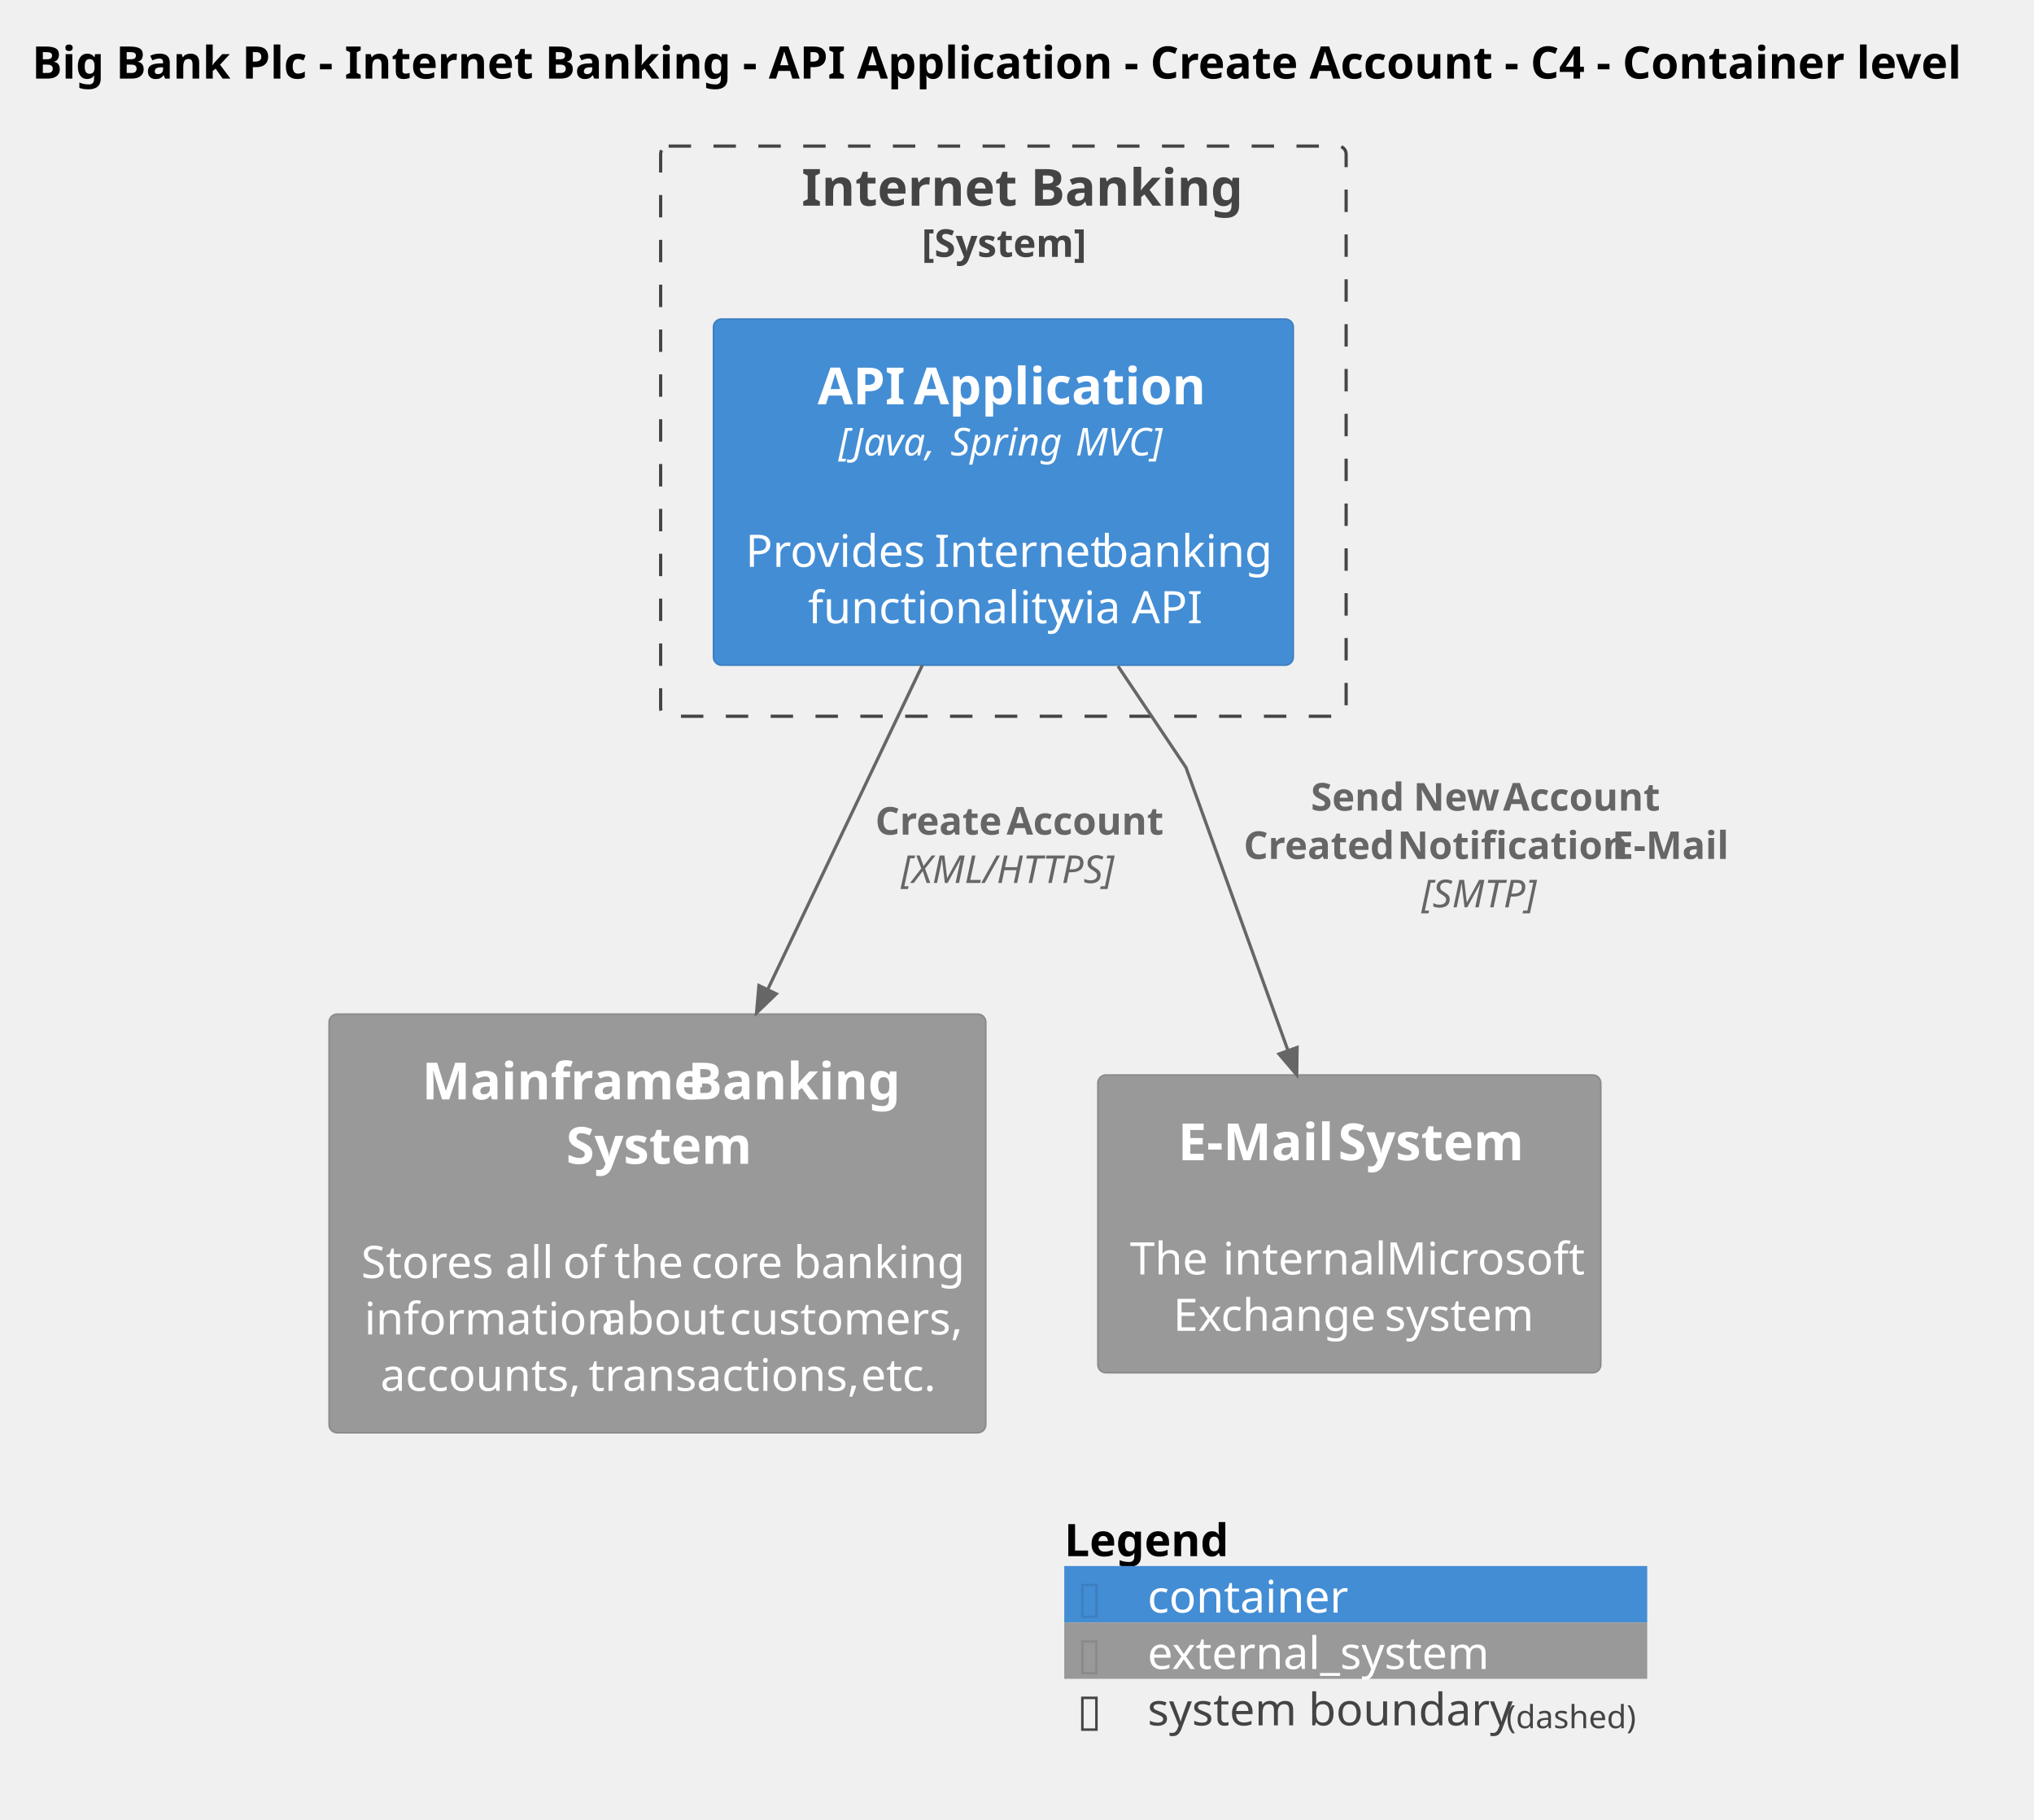
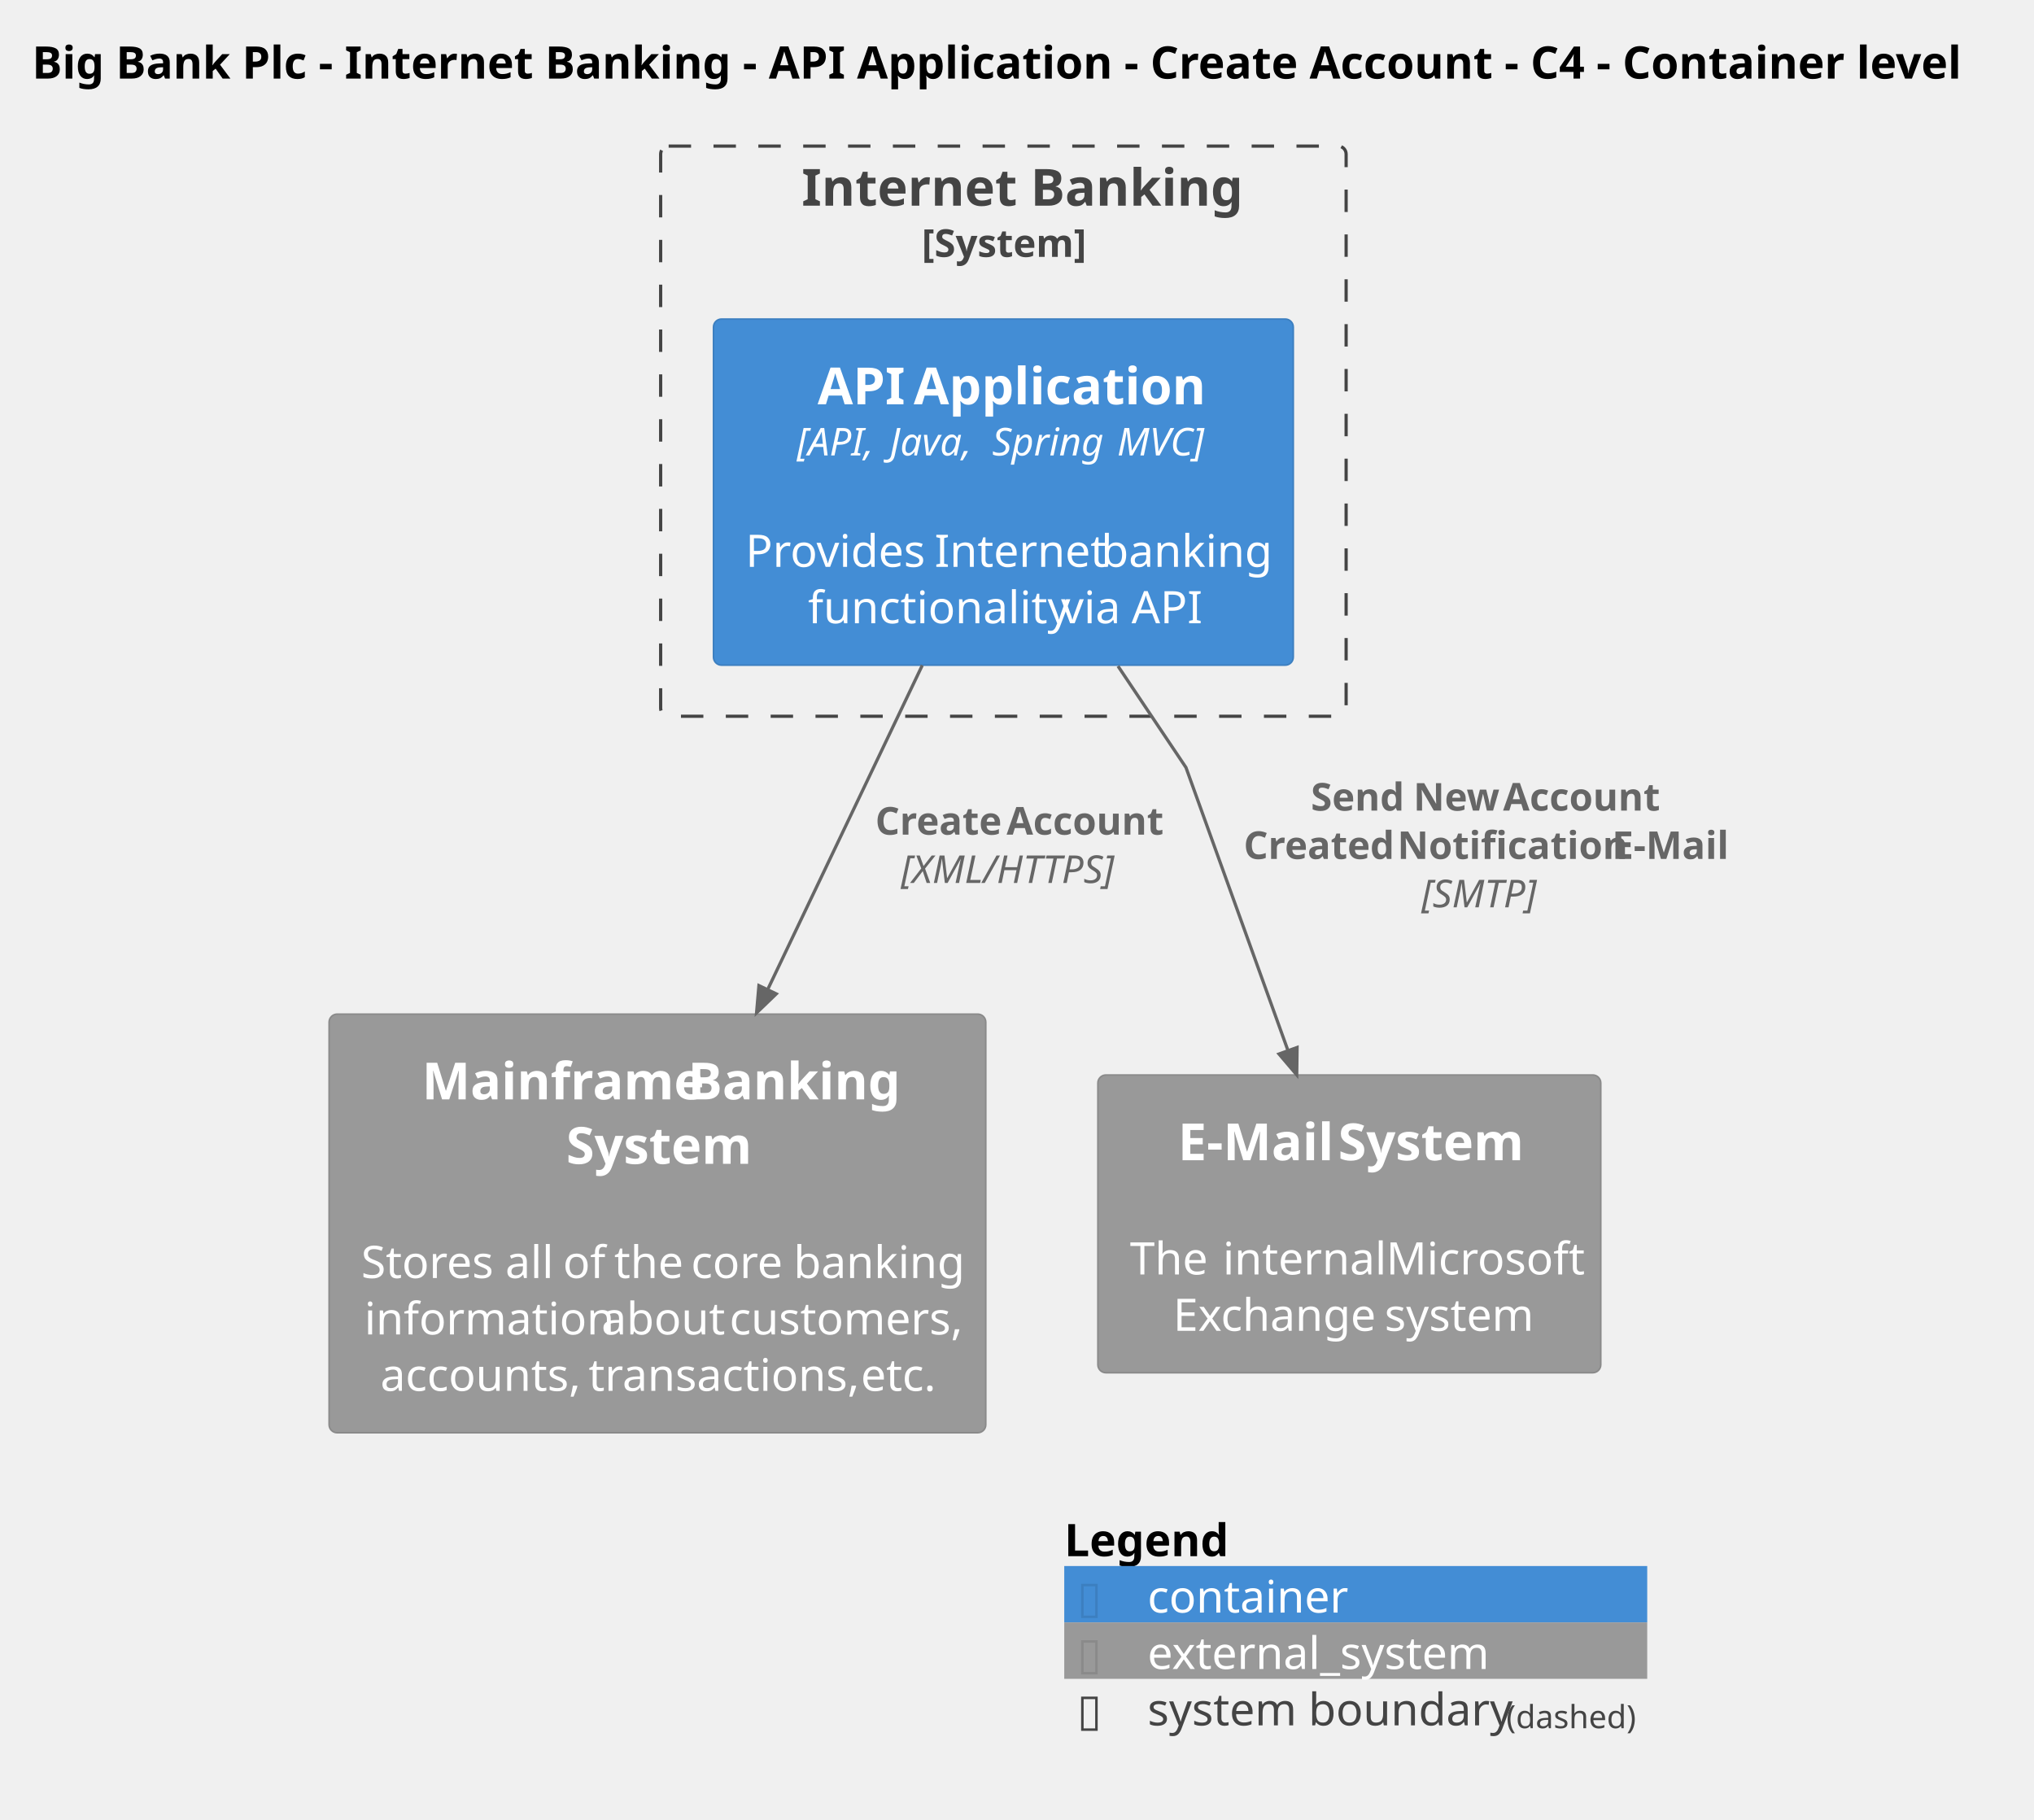
<svg xmlns="http://www.w3.org/2000/svg" contentStyleType="text/css" height="568px" preserveAspectRatio="none" style="width:635px;height:568px;background:#FFFFFF;" version="1.1" viewBox="0 0 635 568" width="635px" zoomAndPan="magnify">
  <defs />
  <g>
    <text fill="#000000" font-family="sans-serif" font-size="14" font-weight="bold" lengthAdjust="spacing" textLength="607" x="10" y="24.533">Big Bank Plc - Internet Banking - API Application - Create Account - C4 - Container level</text>
    <g id="cluster_BigBankPlc.SoftwareSystems.InternetBanking">
      <rect fill="none" height="178" rx="2.5" ry="2.5" style="stroke:#444444;stroke-width:1.0;stroke-dasharray:7.0,7.0;" width="214" x="206.25" y="45.609" />
      <text fill="#444444" font-family="sans-serif" font-size="16" font-weight="bold" lengthAdjust="spacing" textLength="126" x="250.25" y="64.219">Internet Banking</text>
      <text fill="#444444" font-family="sans-serif" font-size="12" font-weight="bold" lengthAdjust="spacing" textLength="51" x="287.75" y="80.191">[System]</text>
    </g>
    <g id="elem_BigBankPlc.SoftwareSystems.InternetBanking.Containers.APIApplication">
      <rect fill="#438DD5" height="108.047" rx="2.5" ry="2.5" style="stroke:#3C7FC0;stroke-width:0.5;" width="181" x="222.75" y="99.609" />
      <text fill="#FFFFFF" font-family="sans-serif" font-size="16" font-weight="bold" lengthAdjust="spacing" textLength="26" x="255.25" y="126.219">API</text>
      <text fill="#FFFFFF" font-family="sans-serif" font-size="16" font-weight="bold" lengthAdjust="spacing" textLength="4" x="281.25" y="126.219"> </text>
      <text fill="#FFFFFF" font-family="sans-serif" font-size="16" font-weight="bold" lengthAdjust="spacing" textLength="86" x="285.25" y="126.219">Application</text>
-       <text fill="#FFFFFF" font-family="sans-serif" font-size="12" font-style="italic" lengthAdjust="spacing" textLength="32" x="261.75" y="142.191">[Java,</text>
-       <text fill="#FFFFFF" font-family="sans-serif" font-size="12" font-style="italic" lengthAdjust="spacing" textLength="3" x="293.75" y="142.191"> </text>
-       <text fill="#FFFFFF" font-family="sans-serif" font-size="12" font-style="italic" lengthAdjust="spacing" textLength="36" x="296.75" y="142.191">Spring</text>
-       <text fill="#FFFFFF" font-family="sans-serif" font-size="12" font-style="italic" lengthAdjust="spacing" textLength="3" x="332.75" y="142.191"> </text>
-       <text fill="#FFFFFF" font-family="sans-serif" font-size="12" font-style="italic" lengthAdjust="spacing" textLength="29" x="335.75" y="142.191">MVC]</text>
+       <text fill="#FFFFFF" font-family="sans-serif" font-size="12" font-style="italic" lengthAdjust="spacing" textLength="26" x="248.75" y="142.191">[API,</text>
+       <text fill="#FFFFFF" font-family="sans-serif" font-size="12" font-style="italic" lengthAdjust="spacing" textLength="3" x="274.75" y="142.191"> </text>
+       <text fill="#FFFFFF" font-family="sans-serif" font-size="12" font-style="italic" lengthAdjust="spacing" textLength="29" x="277.75" y="142.191">Java,</text>
+       <text fill="#FFFFFF" font-family="sans-serif" font-size="12" font-style="italic" lengthAdjust="spacing" textLength="3" x="306.75" y="142.191"> </text>
+       <text fill="#FFFFFF" font-family="sans-serif" font-size="12" font-style="italic" lengthAdjust="spacing" textLength="36" x="309.75" y="142.191">Spring</text>
+       <text fill="#FFFFFF" font-family="sans-serif" font-size="12" font-style="italic" lengthAdjust="spacing" textLength="3" x="345.75" y="142.191"> </text>
+       <text fill="#FFFFFF" font-family="sans-serif" font-size="12" font-style="italic" lengthAdjust="spacing" textLength="29" x="348.75" y="142.191">MVC]</text>
      <text fill="#FFFFFF" font-family="sans-serif" font-size="14" lengthAdjust="spacing" textLength="4" x="311.25" y="159.361"> </text>
      <text fill="#FFFFFF" font-family="sans-serif" font-size="14" lengthAdjust="spacing" textLength="55" x="232.75" y="176.971">Provides</text>
      <text fill="#FFFFFF" font-family="sans-serif" font-size="14" lengthAdjust="spacing" textLength="4" x="287.75" y="176.971"> </text>
      <text fill="#FFFFFF" font-family="sans-serif" font-size="14" lengthAdjust="spacing" textLength="48" x="291.75" y="176.971">Internet</text>
      <text fill="#FFFFFF" font-family="sans-serif" font-size="14" lengthAdjust="spacing" textLength="4" x="339.75" y="176.971"> </text>
      <text fill="#FFFFFF" font-family="sans-serif" font-size="14" lengthAdjust="spacing" textLength="50" x="343.75" y="176.971">banking</text>
      <text fill="#FFFFFF" font-family="sans-serif" font-size="14" lengthAdjust="spacing" textLength="75" x="252.25" y="194.58">functionality</text>
      <text fill="#FFFFFF" font-family="sans-serif" font-size="14" lengthAdjust="spacing" textLength="4" x="327.25" y="194.58"> </text>
      <text fill="#FFFFFF" font-family="sans-serif" font-size="14" lengthAdjust="spacing" textLength="18" x="331.25" y="194.58">via</text>
      <text fill="#FFFFFF" font-family="sans-serif" font-size="14" lengthAdjust="spacing" textLength="4" x="349.25" y="194.58"> </text>
      <text fill="#FFFFFF" font-family="sans-serif" font-size="14" lengthAdjust="spacing" textLength="21" x="353.25" y="194.58">API</text>
    </g>
    <g id="elem_BigBankPlc.SoftwareSystems.MainframeBankingSystem">
      <rect fill="#999999" height="130.688" rx="2.5" ry="2.5" style="stroke:#8A8A8A;stroke-width:0.5;" width="205" x="102.75" y="316.609" />
      <text fill="#FFFFFF" font-family="sans-serif" font-size="16" font-weight="bold" lengthAdjust="spacing" textLength="79" x="131.75" y="343.219">Mainframe</text>
      <text fill="#FFFFFF" font-family="sans-serif" font-size="16" font-weight="bold" lengthAdjust="spacing" textLength="4" x="210.75" y="343.219"> </text>
      <text fill="#FFFFFF" font-family="sans-serif" font-size="16" font-weight="bold" lengthAdjust="spacing" textLength="64" x="214.75" y="343.219">Banking</text>
      <text fill="#FFFFFF" font-family="sans-serif" font-size="16" font-weight="bold" lengthAdjust="spacing" textLength="57" x="176.75" y="363.344">System</text>
      <text fill="#FFFFFF" font-family="sans-serif" font-size="14" lengthAdjust="spacing" textLength="4" x="203.25" y="381.393"> </text>
      <text fill="#FFFFFF" font-family="sans-serif" font-size="14" lengthAdjust="spacing" textLength="41" x="112.75" y="399.002">Stores</text>
      <text fill="#FFFFFF" font-family="sans-serif" font-size="14" lengthAdjust="spacing" textLength="4" x="153.75" y="399.002"> </text>
      <text fill="#FFFFFF" font-family="sans-serif" font-size="14" lengthAdjust="spacing" textLength="14" x="157.75" y="399.002">all</text>
      <text fill="#FFFFFF" font-family="sans-serif" font-size="14" lengthAdjust="spacing" textLength="4" x="171.75" y="399.002"> </text>
      <text fill="#FFFFFF" font-family="sans-serif" font-size="14" lengthAdjust="spacing" textLength="12" x="175.75" y="399.002">of</text>
      <text fill="#FFFFFF" font-family="sans-serif" font-size="14" lengthAdjust="spacing" textLength="4" x="187.75" y="399.002"> </text>
      <text fill="#FFFFFF" font-family="sans-serif" font-size="14" lengthAdjust="spacing" textLength="20" x="191.75" y="399.002">the</text>
      <text fill="#FFFFFF" font-family="sans-serif" font-size="14" lengthAdjust="spacing" textLength="4" x="211.75" y="399.002"> </text>
      <text fill="#FFFFFF" font-family="sans-serif" font-size="14" lengthAdjust="spacing" textLength="28" x="215.75" y="399.002">core</text>
      <text fill="#FFFFFF" font-family="sans-serif" font-size="14" lengthAdjust="spacing" textLength="4" x="243.75" y="399.002"> </text>
      <text fill="#FFFFFF" font-family="sans-serif" font-size="14" lengthAdjust="spacing" textLength="50" x="247.75" y="399.002">banking</text>
      <text fill="#FFFFFF" font-family="sans-serif" font-size="14" lengthAdjust="spacing" textLength="70" x="113.75" y="416.611">information</text>
      <text fill="#FFFFFF" font-family="sans-serif" font-size="14" lengthAdjust="spacing" textLength="4" x="183.75" y="416.611"> </text>
      <text fill="#FFFFFF" font-family="sans-serif" font-size="14" lengthAdjust="spacing" textLength="36" x="187.75" y="416.611">about</text>
      <text fill="#FFFFFF" font-family="sans-serif" font-size="14" lengthAdjust="spacing" textLength="4" x="223.75" y="416.611"> </text>
      <text fill="#FFFFFF" font-family="sans-serif" font-size="14" lengthAdjust="spacing" textLength="69" x="227.75" y="416.611">customers,</text>
      <text fill="#FFFFFF" font-family="sans-serif" font-size="14" lengthAdjust="spacing" textLength="61" x="118.75" y="434.221">accounts,</text>
      <text fill="#FFFFFF" font-family="sans-serif" font-size="14" lengthAdjust="spacing" textLength="4" x="179.75" y="434.221"> </text>
      <text fill="#FFFFFF" font-family="sans-serif" font-size="14" lengthAdjust="spacing" textLength="81" x="183.75" y="434.221">transactions,</text>
      <text fill="#FFFFFF" font-family="sans-serif" font-size="14" lengthAdjust="spacing" textLength="4" x="264.75" y="434.221"> </text>
      <text fill="#FFFFFF" font-family="sans-serif" font-size="14" lengthAdjust="spacing" textLength="23" x="268.75" y="434.221">etc.</text>
    </g>
    <g id="elem_BigBankPlc.SoftwareSystems.EMailSystem">
      <rect fill="#999999" height="92.953" rx="2.5" ry="2.5" style="stroke:#8A8A8A;stroke-width:0.5;" width="157" x="342.75" y="335.609" />
      <text fill="#FFFFFF" font-family="sans-serif" font-size="16" font-weight="bold" lengthAdjust="spacing" textLength="46" x="367.75" y="362.219">E-Mail</text>
      <text fill="#FFFFFF" font-family="sans-serif" font-size="16" font-weight="bold" lengthAdjust="spacing" textLength="4" x="413.75" y="362.219"> </text>
      <text fill="#FFFFFF" font-family="sans-serif" font-size="16" font-weight="bold" lengthAdjust="spacing" textLength="57" x="417.75" y="362.219">System</text>
      <text fill="#FFFFFF" font-family="sans-serif" font-size="14" lengthAdjust="spacing" textLength="4" x="419.25" y="380.268"> </text>
      <text fill="#FFFFFF" font-family="sans-serif" font-size="14" lengthAdjust="spacing" textLength="25" x="352.75" y="397.877">The</text>
      <text fill="#FFFFFF" font-family="sans-serif" font-size="14" lengthAdjust="spacing" textLength="4" x="377.75" y="397.877"> </text>
      <text fill="#FFFFFF" font-family="sans-serif" font-size="14" lengthAdjust="spacing" textLength="47" x="381.75" y="397.877">internal</text>
      <text fill="#FFFFFF" font-family="sans-serif" font-size="14" lengthAdjust="spacing" textLength="4" x="428.75" y="397.877"> </text>
      <text fill="#FFFFFF" font-family="sans-serif" font-size="14" lengthAdjust="spacing" textLength="57" x="432.75" y="397.877">Microsoft</text>
      <text fill="#FFFFFF" font-family="sans-serif" font-size="14" lengthAdjust="spacing" textLength="62" x="366.25" y="415.486">Exchange</text>
      <text fill="#FFFFFF" font-family="sans-serif" font-size="14" lengthAdjust="spacing" textLength="4" x="428.25" y="415.486"> </text>
      <text fill="#FFFFFF" font-family="sans-serif" font-size="14" lengthAdjust="spacing" textLength="44" x="432.25" y="415.486">system</text>
    </g>
    <g id="link_BigBankPlc.SoftwareSystems.InternetBanking.Containers.APIApplication_BigBankPlc.SoftwareSystems.MainframeBankingSystem">
      <path d="M287.93,207.709 C272.47,240.139 256.035,274.619 239.635,308.989 " fill="none" id="BigBankPlc.SoftwareSystems.InternetBanking.Containers.APIApplication-to-BigBankPlc.SoftwareSystems.MainframeBankingSystem" style="stroke:#666666;stroke-width:1.0;" />
      <polygon fill="#666666" points="236.19,316.209,242.343,310.281,236.928,307.697,236.19,316.209" style="stroke:#666666;stroke-width:1.0;" />
      <text fill="#666666" font-family="sans-serif" font-size="12" font-weight="bold" lengthAdjust="spacing" textLength="38" x="273.25" y="260.566">Create</text>
      <text fill="#666666" font-family="sans-serif" font-size="12" font-weight="bold" lengthAdjust="spacing" textLength="3" x="311.25" y="260.566"> </text>
      <text fill="#666666" font-family="sans-serif" font-size="12" font-weight="bold" lengthAdjust="spacing" textLength="47" x="314.25" y="260.566">Account</text>
      <text fill="#666666" font-family="sans-serif" font-size="12" font-style="italic" lengthAdjust="spacing" textLength="72" x="281.25" y="275.66">[XML/HTTPS]</text>
    </g>
    <g id="link_BigBankPlc.SoftwareSystems.InternetBanking.Containers.APIApplication_BigBankPlc.SoftwareSystems.EMailSystem">
      <path d="M349.03,207.959 C360.48,225.039 370.25,239.609 370.25,239.609 C370.25,239.609 387.207,286.663 402.118,328.033 " fill="none" id="BigBankPlc.SoftwareSystems.InternetBanking.Containers.APIApplication-to-BigBankPlc.SoftwareSystems.EMailSystem" style="stroke:#666666;stroke-width:1.0;" />
      <polygon fill="#666666" points="404.83,335.559,404.94,327.016,399.295,329.05,404.83,335.559" style="stroke:#666666;stroke-width:1.0;" />
      <text fill="#666666" font-family="sans-serif" font-size="12" font-weight="bold" lengthAdjust="spacing" textLength="29" x="409.25" y="253.066">Send</text>
      <text fill="#666666" font-family="sans-serif" font-size="12" font-weight="bold" lengthAdjust="spacing" textLength="3" x="438.25" y="253.066"> </text>
      <text fill="#666666" font-family="sans-serif" font-size="12" font-weight="bold" lengthAdjust="spacing" textLength="25" x="441.25" y="253.066">New</text>
      <text fill="#666666" font-family="sans-serif" font-size="12" font-weight="bold" lengthAdjust="spacing" textLength="3" x="466.25" y="253.066"> </text>
      <text fill="#666666" font-family="sans-serif" font-size="12" font-weight="bold" lengthAdjust="spacing" textLength="47" x="469.25" y="253.066">Account</text>
      <text fill="#666666" font-family="sans-serif" font-size="12" font-weight="bold" lengthAdjust="spacing" textLength="45" x="388.25" y="268.16">Created</text>
      <text fill="#666666" font-family="sans-serif" font-size="12" font-weight="bold" lengthAdjust="spacing" textLength="3" x="433.25" y="268.16"> </text>
      <text fill="#666666" font-family="sans-serif" font-size="12" font-weight="bold" lengthAdjust="spacing" textLength="64" x="436.25" y="268.16">Notification</text>
      <text fill="#666666" font-family="sans-serif" font-size="12" font-weight="bold" lengthAdjust="spacing" textLength="3" x="500.25" y="268.16"> </text>
      <text fill="#666666" font-family="sans-serif" font-size="12" font-weight="bold" lengthAdjust="spacing" textLength="34" x="503.25" y="268.16">E-Mail</text>
      <text fill="#666666" font-family="sans-serif" font-size="12" font-style="italic" lengthAdjust="spacing" textLength="38" x="443.75" y="283.254">[SMTP]</text>
    </g>
    <rect fill="none" height="17.609" style="stroke:none;stroke-width:1.0;" width="182" x="332.25" y="471.297" />
    <text fill="#000000" font-family="sans-serif" font-size="14" font-weight="bold" lengthAdjust="spacing" textLength="53" x="332.25" y="485.83">Legend</text>
    <text fill="#FFFFFF" font-family="sans-serif" font-size="14" lengthAdjust="spacing" textLength="4" x="385.25" y="485.83"> </text>
    <rect fill="#438DD5" height="17.609" style="stroke:none;stroke-width:1.0;" width="182" x="332.25" y="488.906" />
    <text fill="#3C7FC0" font-family="sans-serif" font-size="14" lengthAdjust="spacing" textLength="14" x="336.25" y="503.44">▯</text>
    <text fill="#FFFFFF" font-family="sans-serif" font-size="14" lengthAdjust="spacing" textLength="4" x="350.25" y="503.44"> </text>
    <text fill="#FFFFFF" font-family="sans-serif" font-size="14" lengthAdjust="spacing" textLength="59" x="358.25" y="503.44">container</text>
    <text fill="#FFFFFF" font-family="sans-serif" font-size="14" lengthAdjust="spacing" textLength="4" x="421.25" y="503.44"> </text>
    <rect fill="#999999" height="17.609" style="stroke:none;stroke-width:1.0;" width="182" x="332.25" y="506.516" />
    <text fill="#8A8A8A" font-family="sans-serif" font-size="14" lengthAdjust="spacing" textLength="14" x="336.25" y="521.049">▯</text>
    <text fill="#FFFFFF" font-family="sans-serif" font-size="14" lengthAdjust="spacing" textLength="4" x="350.25" y="521.049"> </text>
    <text fill="#FFFFFF" font-family="sans-serif" font-size="14" lengthAdjust="spacing" textLength="102" x="358.25" y="521.049">external_system</text>
    <text fill="#FFFFFF" font-family="sans-serif" font-size="14" lengthAdjust="spacing" textLength="4" x="464.25" y="521.049"> </text>
    <rect fill="none" height="17.609" style="stroke:none;stroke-width:1.0;" width="182" x="332.25" y="524.125" />
    <text fill="#444444" font-family="sans-serif" font-size="14" lengthAdjust="spacing" textLength="14" x="336.25" y="538.658">▯</text>
    <text fill="#FFFFFF" font-family="sans-serif" font-size="14" lengthAdjust="spacing" textLength="4" x="350.25" y="538.658"> </text>
    <text fill="#444444" font-family="sans-serif" font-size="14" lengthAdjust="spacing" textLength="108" x="358.25" y="538.658">system boundary</text>
    <text fill="#444444" font-family="sans-serif" font-size="10" lengthAdjust="spacing" textLength="40" x="470.25" y="539.537">(dashed)</text>
    <text fill="#FFFFFF" font-family="sans-serif" font-size="14" lengthAdjust="spacing" textLength="4" x="510.25" y="538.658"> </text>
    <line style="stroke:none;stroke-width:1.0;" x1="332.25" x2="514.25" y1="471.297" y2="471.297" />
    <line style="stroke:none;stroke-width:1.0;" x1="332.25" x2="514.25" y1="488.906" y2="488.906" />
    <line style="stroke:none;stroke-width:1.0;" x1="332.25" x2="514.25" y1="506.516" y2="506.516" />
    <line style="stroke:none;stroke-width:1.0;" x1="332.25" x2="514.25" y1="524.125" y2="524.125" />
    <line style="stroke:none;stroke-width:1.0;" x1="332.25" x2="514.25" y1="541.734" y2="541.734" />
    <line style="stroke:none;stroke-width:1.0;" x1="332.25" x2="332.25" y1="471.297" y2="541.734" />
    <line style="stroke:none;stroke-width:1.0;" x1="514.25" x2="514.25" y1="471.297" y2="541.734" />
  </g>
</svg>
